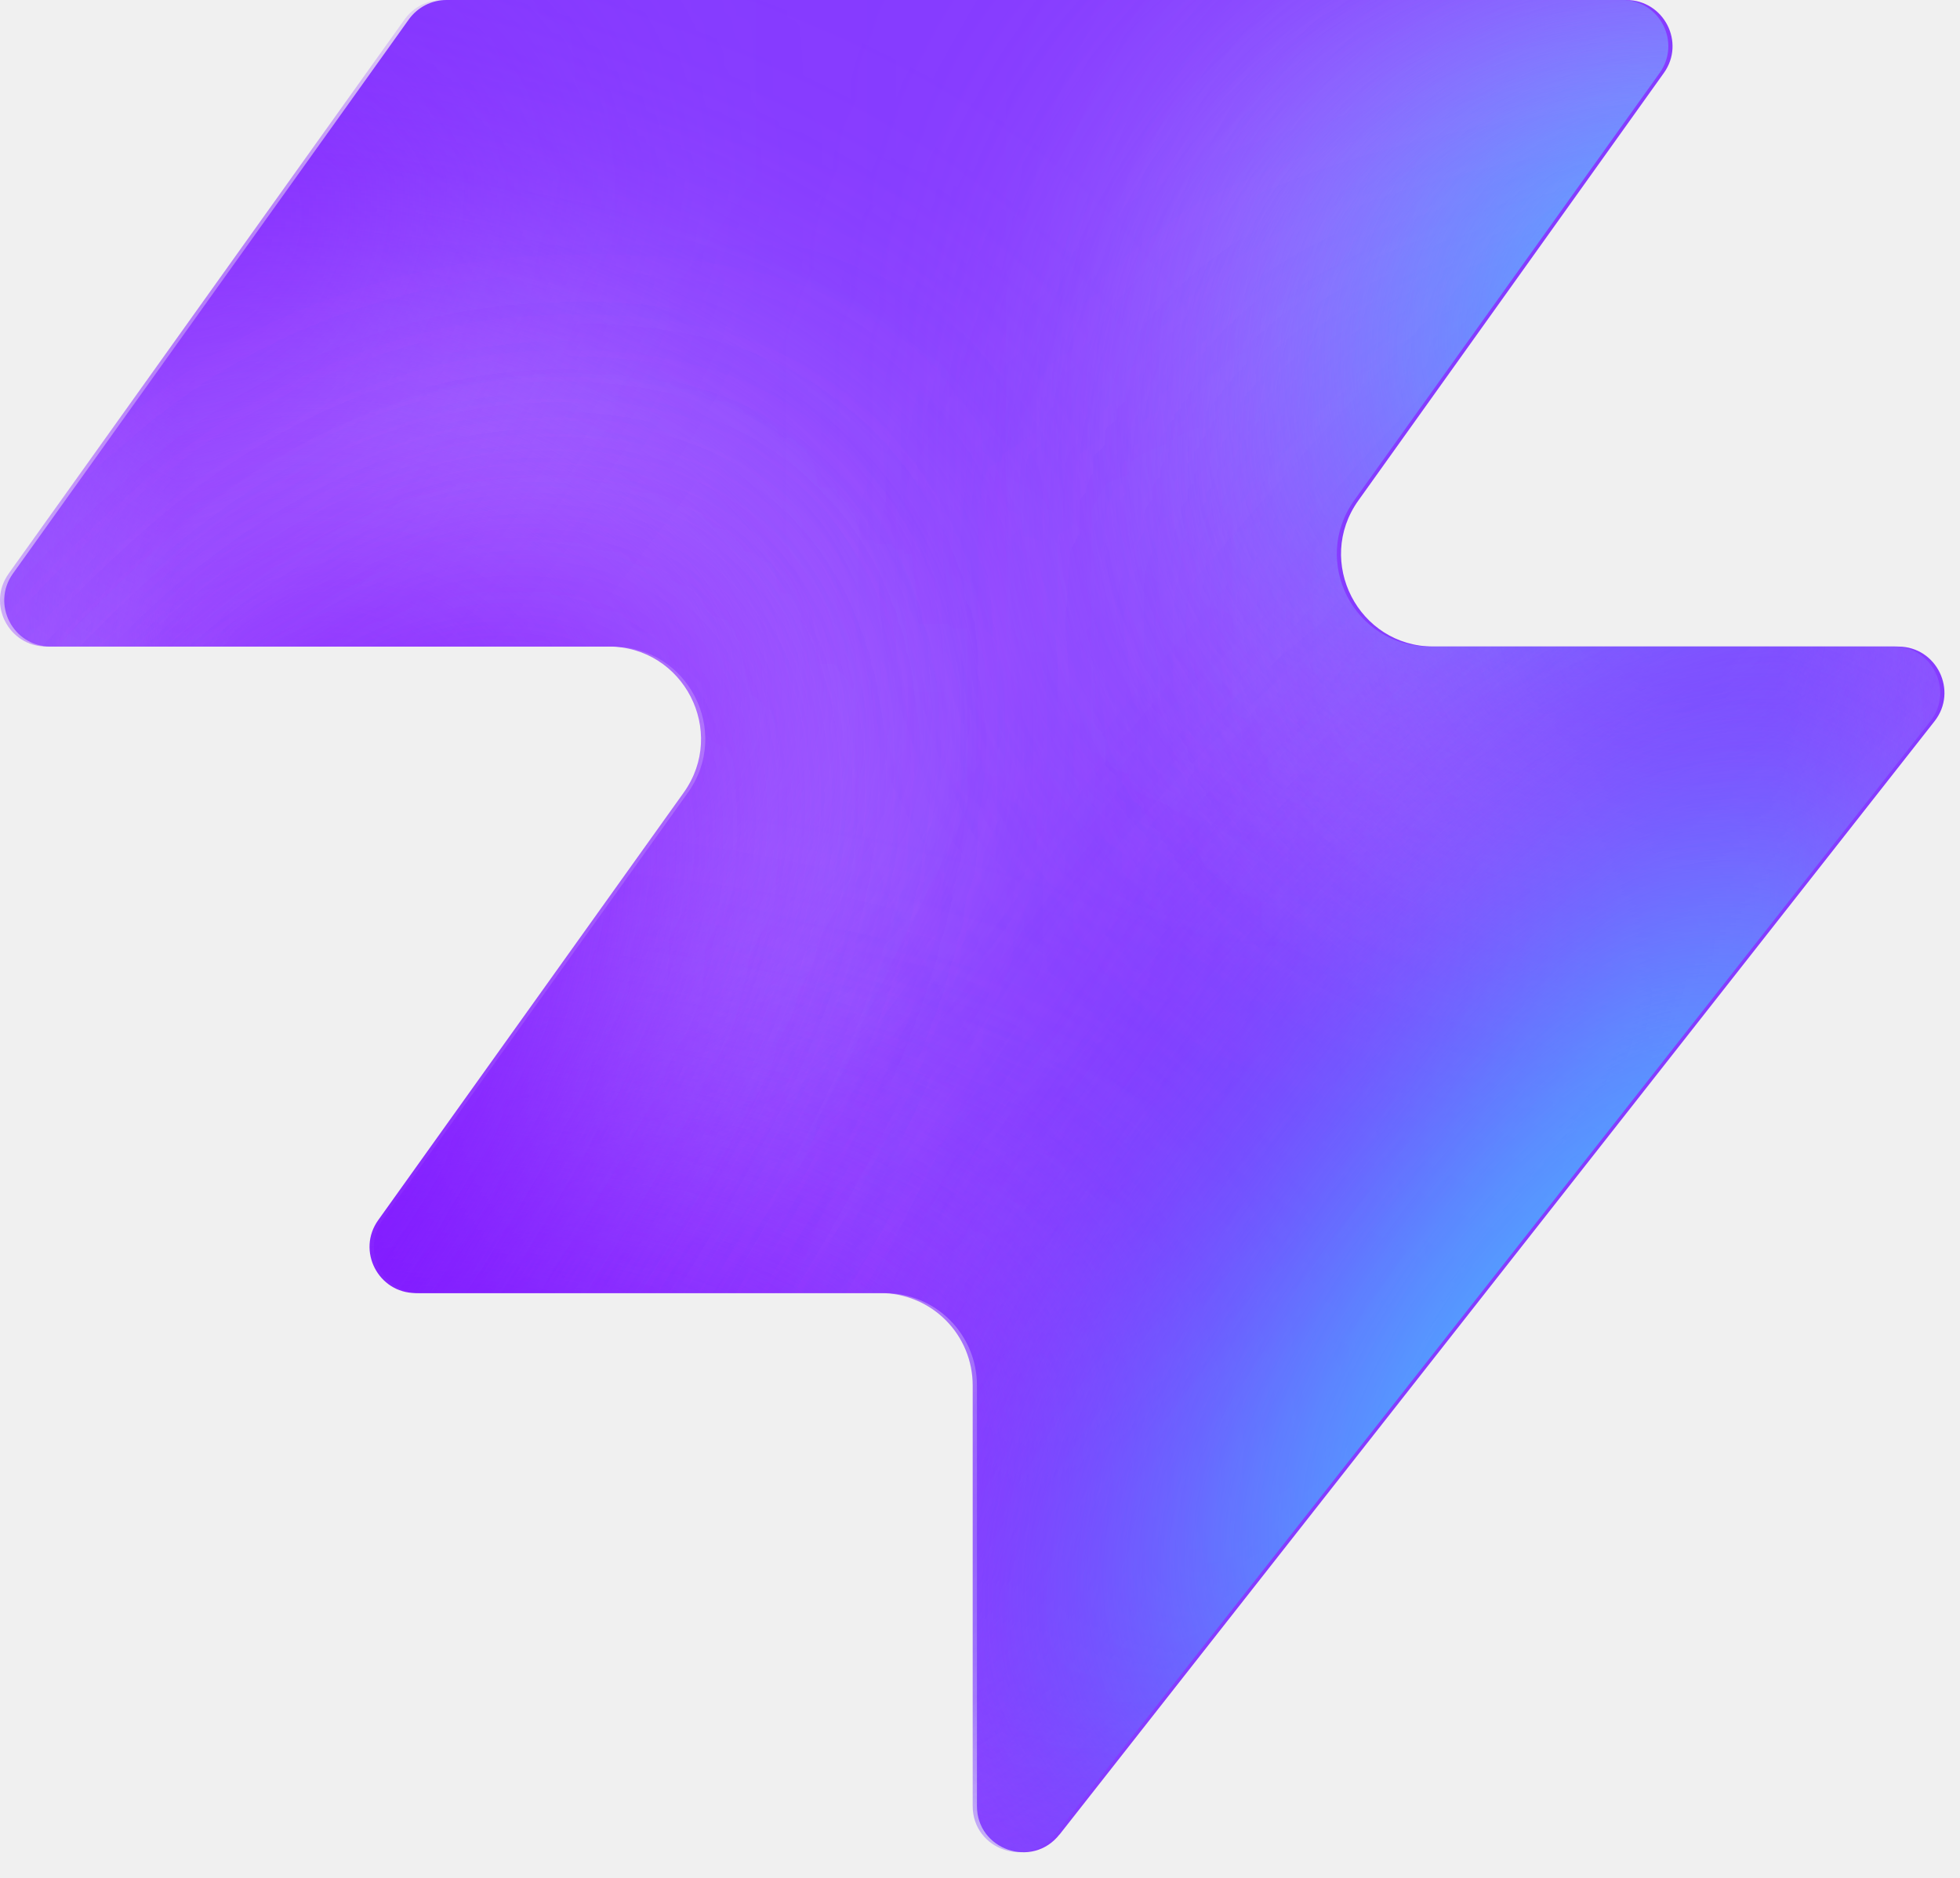
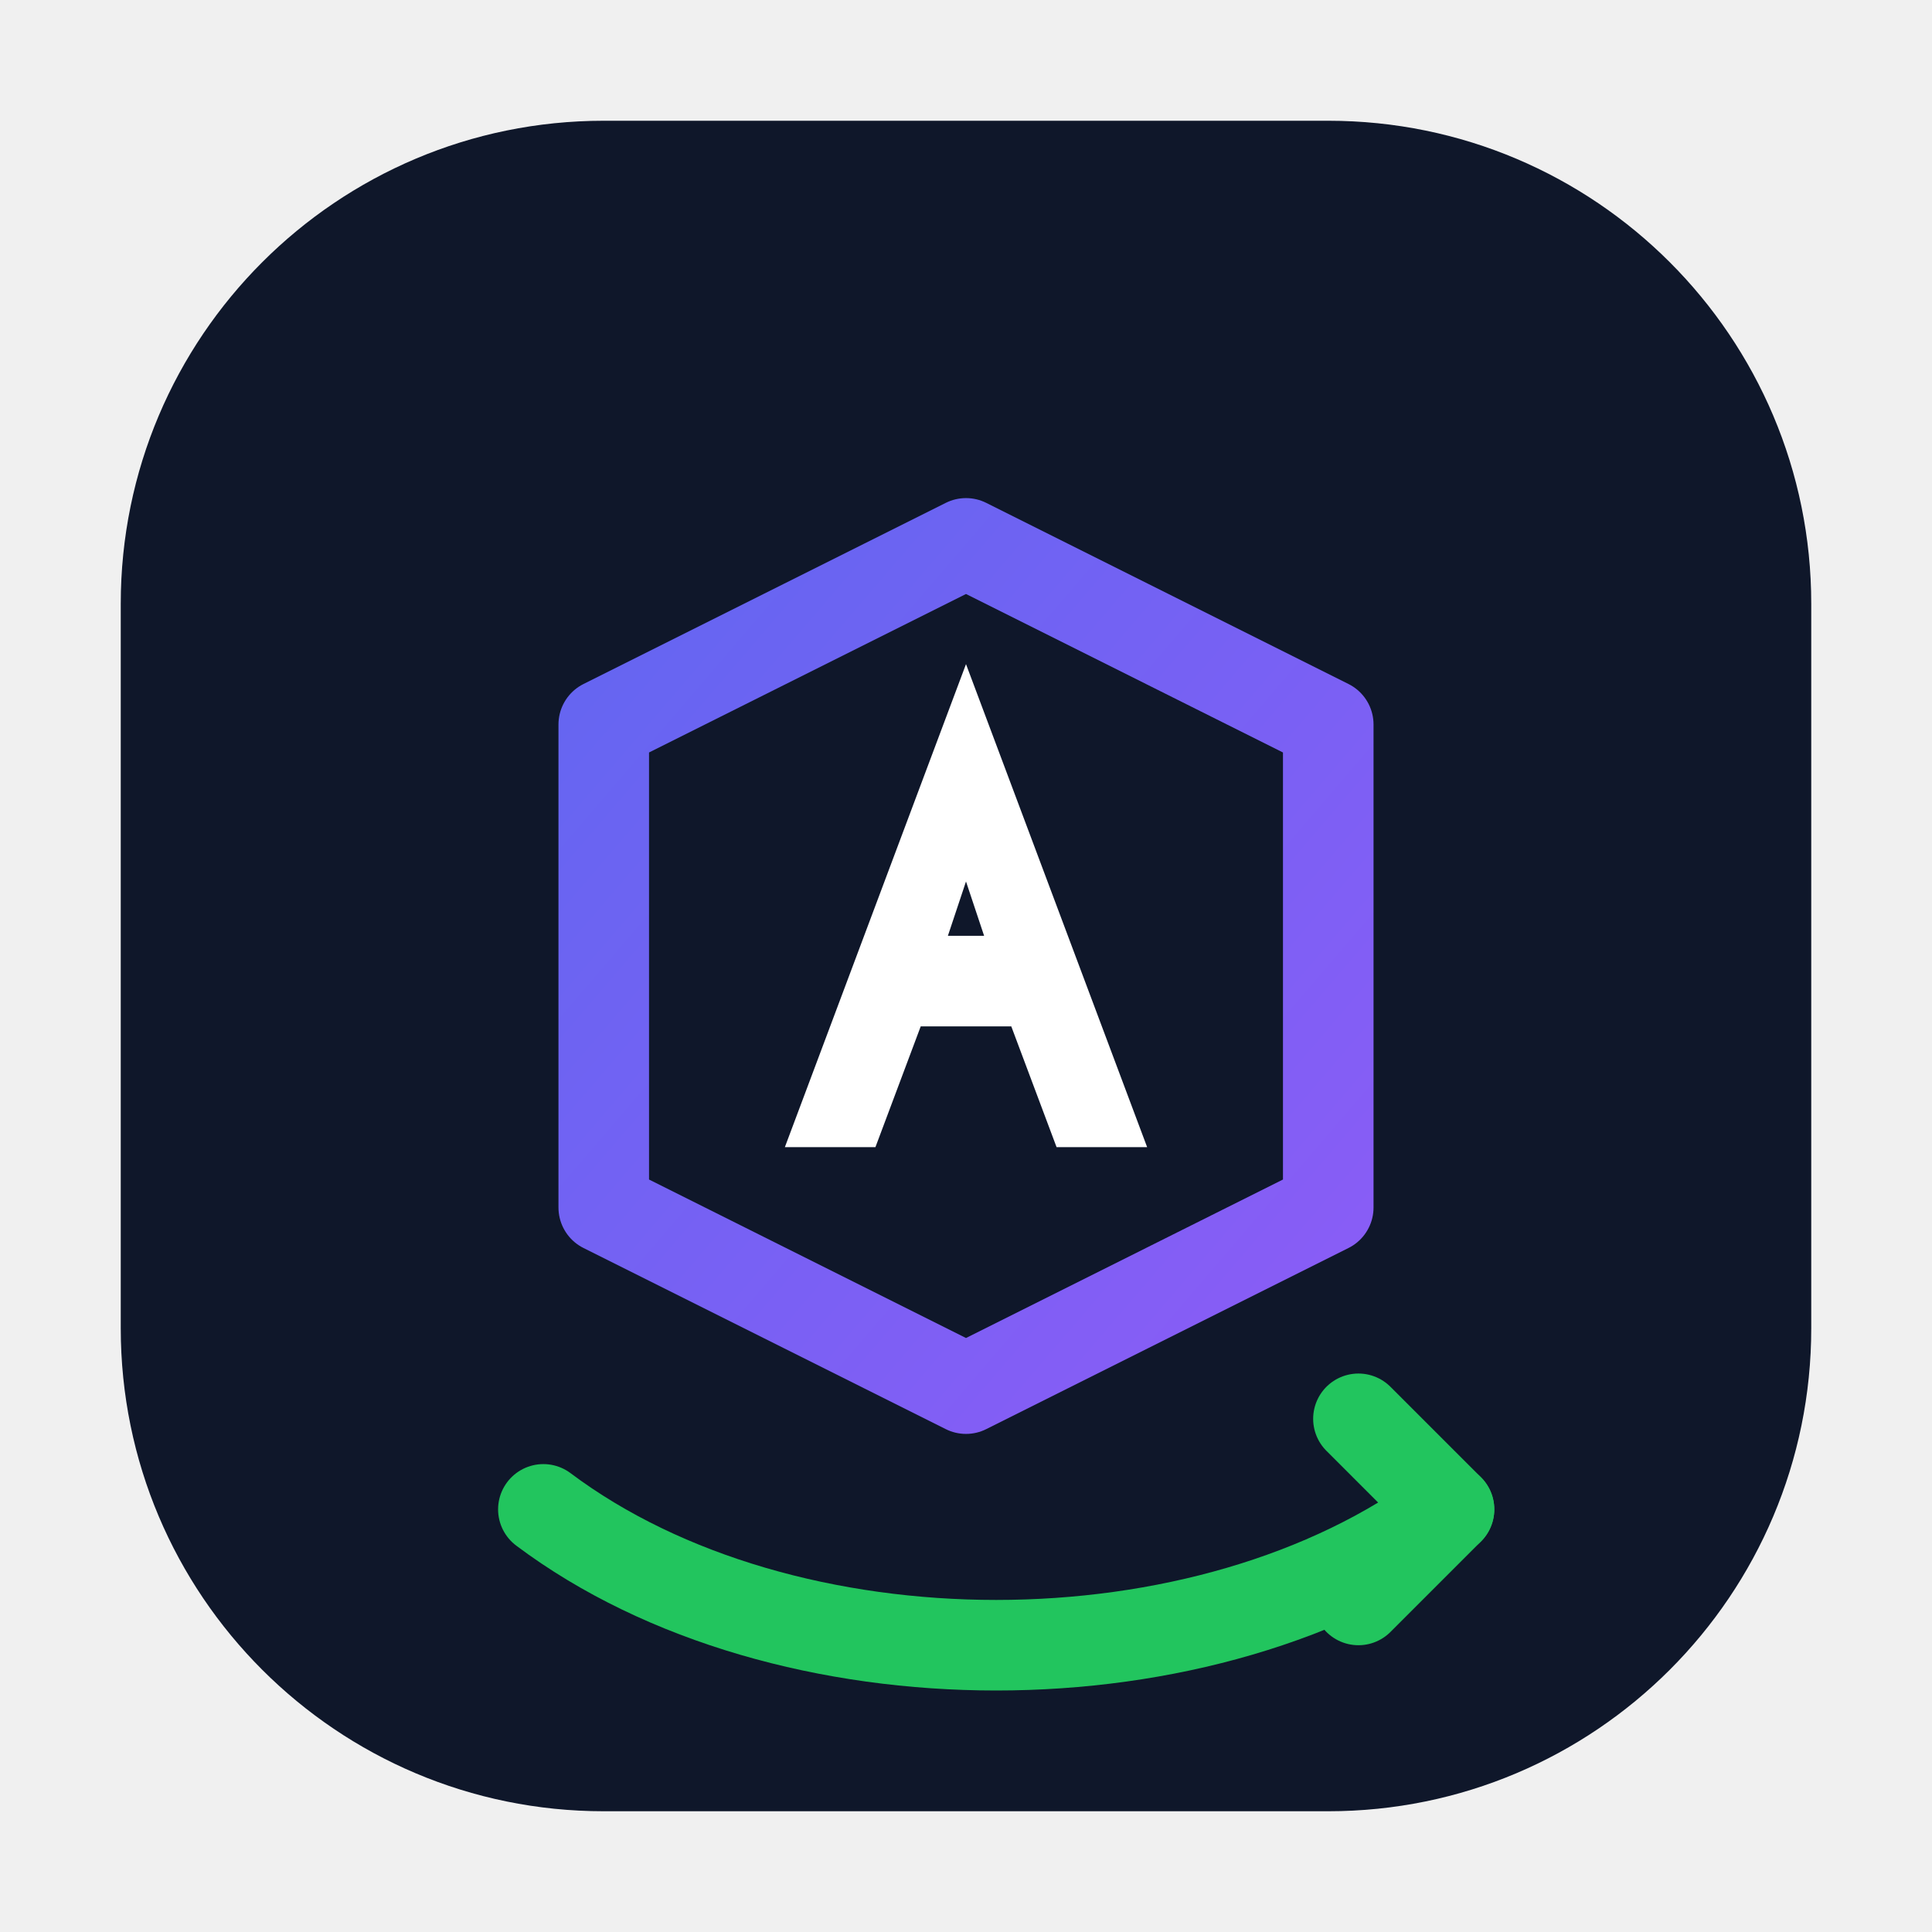
- <svg xmlns="http://www.w3.org/2000/svg" width="48" height="46" fill="none" viewBox="0 0 48 46">
-   <path fill="#863bff" d="M25.946 44.938c-.664.845-2.021.375-2.021-.698V33.937a2.26 2.26 0 0 0-2.262-2.262H10.287c-.92 0-1.456-1.04-.92-1.788l7.48-10.471c1.07-1.497 0-3.578-1.842-3.578H1.237c-.92 0-1.456-1.04-.92-1.788L10.013.474c.214-.297.556-.474.92-.474h28.894c.92 0 1.456 1.04.92 1.788l-7.48 10.471c-1.07 1.498 0 3.579 1.842 3.579h11.377c.943 0 1.473 1.088.89 1.83L25.947 44.94z" style="fill:#863bff;fill:color(display-p3 .525 .23 1);fill-opacity:1" />
-   <mask id="a" width="48" height="46" x="0" y="0" maskUnits="userSpaceOnUse" style="mask-type:alpha">
-     <path fill="#000" d="M25.842 44.938c-.664.844-2.021.375-2.021-.698V33.937a2.26 2.26 0 0 0-2.262-2.262H10.183c-.92 0-1.456-1.04-.92-1.788l7.48-10.471c1.07-1.498 0-3.579-1.842-3.579H1.133c-.92 0-1.456-1.04-.92-1.787L9.91.473c.214-.297.556-.474.92-.474h28.894c.92 0 1.456 1.04.92 1.788l-7.48 10.471c-1.07 1.498 0 3.578 1.842 3.578h11.377c.943 0 1.473 1.088.89 1.832L25.843 44.94z" style="fill:#000;fill-opacity:1" />
-   </mask>
-   <g mask="url(#a)">
-     <g filter="url(#b)">
-       <ellipse cx="5.508" cy="14.704" fill="#ede6ff" rx="5.508" ry="14.704" style="fill:#ede6ff;fill:color(display-p3 .927 .903 1);fill-opacity:1" transform="matrix(.00324 1 1 -.00324 -4.47 31.516)" />
-     </g>
-     <g filter="url(#c)">
-       <ellipse cx="10.399" cy="29.851" fill="#ede6ff" rx="10.399" ry="29.851" style="fill:#ede6ff;fill:color(display-p3 .927 .903 1);fill-opacity:1" transform="matrix(.00324 1 1 -.00324 -39.328 7.883)" />
-     </g>
-     <g filter="url(#d)">
-       <ellipse cx="5.508" cy="30.487" fill="#7e14ff" rx="5.508" ry="30.487" style="fill:#7e14ff;fill:color(display-p3 .492 .077 1);fill-opacity:1" transform="rotate(89.814 -25.913 -14.639)scale(1 -1)" />
-     </g>
-     <g filter="url(#e)">
-       <ellipse cx="5.508" cy="30.599" fill="#7e14ff" rx="5.508" ry="30.599" style="fill:#7e14ff;fill:color(display-p3 .492 .077 1);fill-opacity:1" transform="rotate(89.814 -32.644 -3.334)scale(1 -1)" />
-     </g>
-     <g filter="url(#f)">
-       <ellipse cx="5.508" cy="30.599" fill="#7e14ff" rx="5.508" ry="30.599" style="fill:#7e14ff;fill:color(display-p3 .492 .077 1);fill-opacity:1" transform="matrix(.00324 1 1 -.00324 -34.34 30.47)" />
-     </g>
-     <g filter="url(#g)">
-       <ellipse cx="14.072" cy="22.078" fill="#ede6ff" rx="14.072" ry="22.078" style="fill:#ede6ff;fill:color(display-p3 .927 .903 1);fill-opacity:1" transform="rotate(93.35 24.506 48.493)scale(-1 1)" />
-     </g>
-     <g filter="url(#h)">
-       <ellipse cx="3.47" cy="21.501" fill="#7e14ff" rx="3.47" ry="21.501" style="fill:#7e14ff;fill:color(display-p3 .492 .077 1);fill-opacity:1" transform="rotate(89.009 28.708 47.59)scale(-1 1)" />
-     </g>
-     <g filter="url(#i)">
-       <ellipse cx="3.47" cy="21.501" fill="#7e14ff" rx="3.47" ry="21.501" style="fill:#7e14ff;fill:color(display-p3 .492 .077 1);fill-opacity:1" transform="rotate(89.009 28.708 47.59)scale(-1 1)" />
-     </g>
-     <g filter="url(#j)">
-       <ellipse cx=".387" cy="8.972" fill="#7e14ff" rx="4.407" ry="29.108" style="fill:#7e14ff;fill:color(display-p3 .492 .077 1);fill-opacity:1" transform="rotate(39.51 .387 8.972)" />
-     </g>
-     <g filter="url(#k)">
-       <ellipse cx="47.523" cy="-6.092" fill="#7e14ff" rx="4.407" ry="29.108" style="fill:#7e14ff;fill:color(display-p3 .492 .077 1);fill-opacity:1" transform="rotate(37.892 47.523 -6.092)" />
-     </g>
-     <g filter="url(#l)">
-       <ellipse cx="41.412" cy="6.333" fill="#47bfff" rx="5.971" ry="9.665" style="fill:#47bfff;fill:color(display-p3 .28 .748 1);fill-opacity:1" transform="rotate(37.892 41.412 6.333)" />
-     </g>
-     <g filter="url(#m)">
-       <ellipse cx="-1.879" cy="38.332" fill="#7e14ff" rx="4.407" ry="29.108" style="fill:#7e14ff;fill:color(display-p3 .492 .077 1);fill-opacity:1" transform="rotate(37.892 -1.88 38.332)" />
-     </g>
-     <g filter="url(#n)">
-       <ellipse cx="-1.879" cy="38.332" fill="#7e14ff" rx="4.407" ry="29.108" style="fill:#7e14ff;fill:color(display-p3 .492 .077 1);fill-opacity:1" transform="rotate(37.892 -1.88 38.332)" />
-     </g>
-     <g filter="url(#o)">
-       <ellipse cx="35.651" cy="29.907" fill="#7e14ff" rx="4.407" ry="29.108" style="fill:#7e14ff;fill:color(display-p3 .492 .077 1);fill-opacity:1" transform="rotate(37.892 35.651 29.907)" />
-     </g>
-     <g filter="url(#p)">
-       <ellipse cx="38.418" cy="32.4" fill="#47bfff" rx="5.971" ry="15.297" style="fill:#47bfff;fill:color(display-p3 .28 .748 1);fill-opacity:1" transform="rotate(37.892 38.418 32.4)" />
-     </g>
-   </g>
+ <svg xmlns="http://www.w3.org/2000/svg" viewBox="0 0 64 64">
  <defs>
-     <filter id="b" width="60.045" height="41.654" x="-19.77" y="16.149" color-interpolation-filters="sRGB" filterUnits="userSpaceOnUse">
-       <feFlood flood-opacity="0" result="BackgroundImageFix" />
-       <feBlend in="SourceGraphic" in2="BackgroundImageFix" result="shape" />
-       <feGaussianBlur result="effect1_foregroundBlur_2002_17158" stdDeviation="7.659" />
-     </filter>
-     <filter id="c" width="90.34" height="51.437" x="-54.613" y="-7.533" color-interpolation-filters="sRGB" filterUnits="userSpaceOnUse">
-       <feFlood flood-opacity="0" result="BackgroundImageFix" />
-       <feBlend in="SourceGraphic" in2="BackgroundImageFix" result="shape" />
-       <feGaussianBlur result="effect1_foregroundBlur_2002_17158" stdDeviation="7.659" />
-     </filter>
-     <filter id="d" width="79.355" height="29.4" x="-49.64" y="2.03" color-interpolation-filters="sRGB" filterUnits="userSpaceOnUse">
-       <feFlood flood-opacity="0" result="BackgroundImageFix" />
-       <feBlend in="SourceGraphic" in2="BackgroundImageFix" result="shape" />
-       <feGaussianBlur result="effect1_foregroundBlur_2002_17158" stdDeviation="4.596" />
-     </filter>
-     <filter id="e" width="79.579" height="29.4" x="-45.045" y="20.029" color-interpolation-filters="sRGB" filterUnits="userSpaceOnUse">
-       <feFlood flood-opacity="0" result="BackgroundImageFix" />
-       <feBlend in="SourceGraphic" in2="BackgroundImageFix" result="shape" />
-       <feGaussianBlur result="effect1_foregroundBlur_2002_17158" stdDeviation="4.596" />
-     </filter>
-     <filter id="f" width="79.579" height="29.4" x="-43.513" y="21.178" color-interpolation-filters="sRGB" filterUnits="userSpaceOnUse">
-       <feFlood flood-opacity="0" result="BackgroundImageFix" />
-       <feBlend in="SourceGraphic" in2="BackgroundImageFix" result="shape" />
-       <feGaussianBlur result="effect1_foregroundBlur_2002_17158" stdDeviation="4.596" />
-     </filter>
-     <filter id="g" width="74.749" height="58.852" x="15.756" y="-17.901" color-interpolation-filters="sRGB" filterUnits="userSpaceOnUse">
-       <feFlood flood-opacity="0" result="BackgroundImageFix" />
-       <feBlend in="SourceGraphic" in2="BackgroundImageFix" result="shape" />
-       <feGaussianBlur result="effect1_foregroundBlur_2002_17158" stdDeviation="7.659" />
-     </filter>
-     <filter id="h" width="61.377" height="25.362" x="23.548" y="2.284" color-interpolation-filters="sRGB" filterUnits="userSpaceOnUse">
-       <feFlood flood-opacity="0" result="BackgroundImageFix" />
-       <feBlend in="SourceGraphic" in2="BackgroundImageFix" result="shape" />
-       <feGaussianBlur result="effect1_foregroundBlur_2002_17158" stdDeviation="4.596" />
-     </filter>
-     <filter id="i" width="61.377" height="25.362" x="23.548" y="2.284" color-interpolation-filters="sRGB" filterUnits="userSpaceOnUse">
-       <feFlood flood-opacity="0" result="BackgroundImageFix" />
-       <feBlend in="SourceGraphic" in2="BackgroundImageFix" result="shape" />
-       <feGaussianBlur result="effect1_foregroundBlur_2002_17158" stdDeviation="4.596" />
-     </filter>
-     <filter id="j" width="56.045" height="63.649" x="-27.636" y="-22.853" color-interpolation-filters="sRGB" filterUnits="userSpaceOnUse">
-       <feFlood flood-opacity="0" result="BackgroundImageFix" />
-       <feBlend in="SourceGraphic" in2="BackgroundImageFix" result="shape" />
-       <feGaussianBlur result="effect1_foregroundBlur_2002_17158" stdDeviation="4.596" />
-     </filter>
-     <filter id="k" width="54.814" height="64.646" x="20.116" y="-38.415" color-interpolation-filters="sRGB" filterUnits="userSpaceOnUse">
-       <feFlood flood-opacity="0" result="BackgroundImageFix" />
-       <feBlend in="SourceGraphic" in2="BackgroundImageFix" result="shape" />
-       <feGaussianBlur result="effect1_foregroundBlur_2002_17158" stdDeviation="4.596" />
-     </filter>
-     <filter id="l" width="33.541" height="35.313" x="24.641" y="-11.323" color-interpolation-filters="sRGB" filterUnits="userSpaceOnUse">
-       <feFlood flood-opacity="0" result="BackgroundImageFix" />
-       <feBlend in="SourceGraphic" in2="BackgroundImageFix" result="shape" />
-       <feGaussianBlur result="effect1_foregroundBlur_2002_17158" stdDeviation="4.596" />
-     </filter>
-     <filter id="m" width="54.814" height="64.646" x="-29.286" y="6.009" color-interpolation-filters="sRGB" filterUnits="userSpaceOnUse">
-       <feFlood flood-opacity="0" result="BackgroundImageFix" />
-       <feBlend in="SourceGraphic" in2="BackgroundImageFix" result="shape" />
-       <feGaussianBlur result="effect1_foregroundBlur_2002_17158" stdDeviation="4.596" />
-     </filter>
-     <filter id="n" width="54.814" height="64.646" x="-29.286" y="6.009" color-interpolation-filters="sRGB" filterUnits="userSpaceOnUse">
-       <feFlood flood-opacity="0" result="BackgroundImageFix" />
-       <feBlend in="SourceGraphic" in2="BackgroundImageFix" result="shape" />
-       <feGaussianBlur result="effect1_foregroundBlur_2002_17158" stdDeviation="4.596" />
-     </filter>
-     <filter id="o" width="54.814" height="64.646" x="8.244" y="-2.416" color-interpolation-filters="sRGB" filterUnits="userSpaceOnUse">
-       <feFlood flood-opacity="0" result="BackgroundImageFix" />
-       <feBlend in="SourceGraphic" in2="BackgroundImageFix" result="shape" />
-       <feGaussianBlur result="effect1_foregroundBlur_2002_17158" stdDeviation="4.596" />
-     </filter>
-     <filter id="p" width="39.409" height="43.623" x="18.713" y="10.588" color-interpolation-filters="sRGB" filterUnits="userSpaceOnUse">
-       <feFlood flood-opacity="0" result="BackgroundImageFix" />
-       <feBlend in="SourceGraphic" in2="BackgroundImageFix" result="shape" />
-       <feGaussianBlur result="effect1_foregroundBlur_2002_17158" stdDeviation="4.596" />
-     </filter>
+     <linearGradient id="grad" x1="0%" y1="0%" x2="100%" y2="100%">
+       <stop offset="0%" stop-color="#6366F1" />
+       <stop offset="100%" stop-color="#8B5CF6" />
+     </linearGradient>
  </defs>
+   <rect x="4" y="4" width="56" height="56" rx="16" fill="#0F172A" />
+   <path d="M20 24L32 18L44 24V40L32 46L20 40Z" fill="none" stroke="url(#grad)" stroke-width="3" stroke-linejoin="round" />
+   <path d="M32 22L26 38H29L30.5 34H33.5L35 38H38L32 22ZM31.4 31L32 29.2L32.6 31Z" fill="#FFFFFF" />
+   <path d="M18 50C26 56 40 56 48 50" fill="none" stroke="#22C55E" stroke-width="3" stroke-linecap="round" />
+   <path d="M45 47L48 50L45 53" fill="none" stroke="#22C55E" stroke-width="3" stroke-linecap="round" stroke-linejoin="round" />
</svg>
